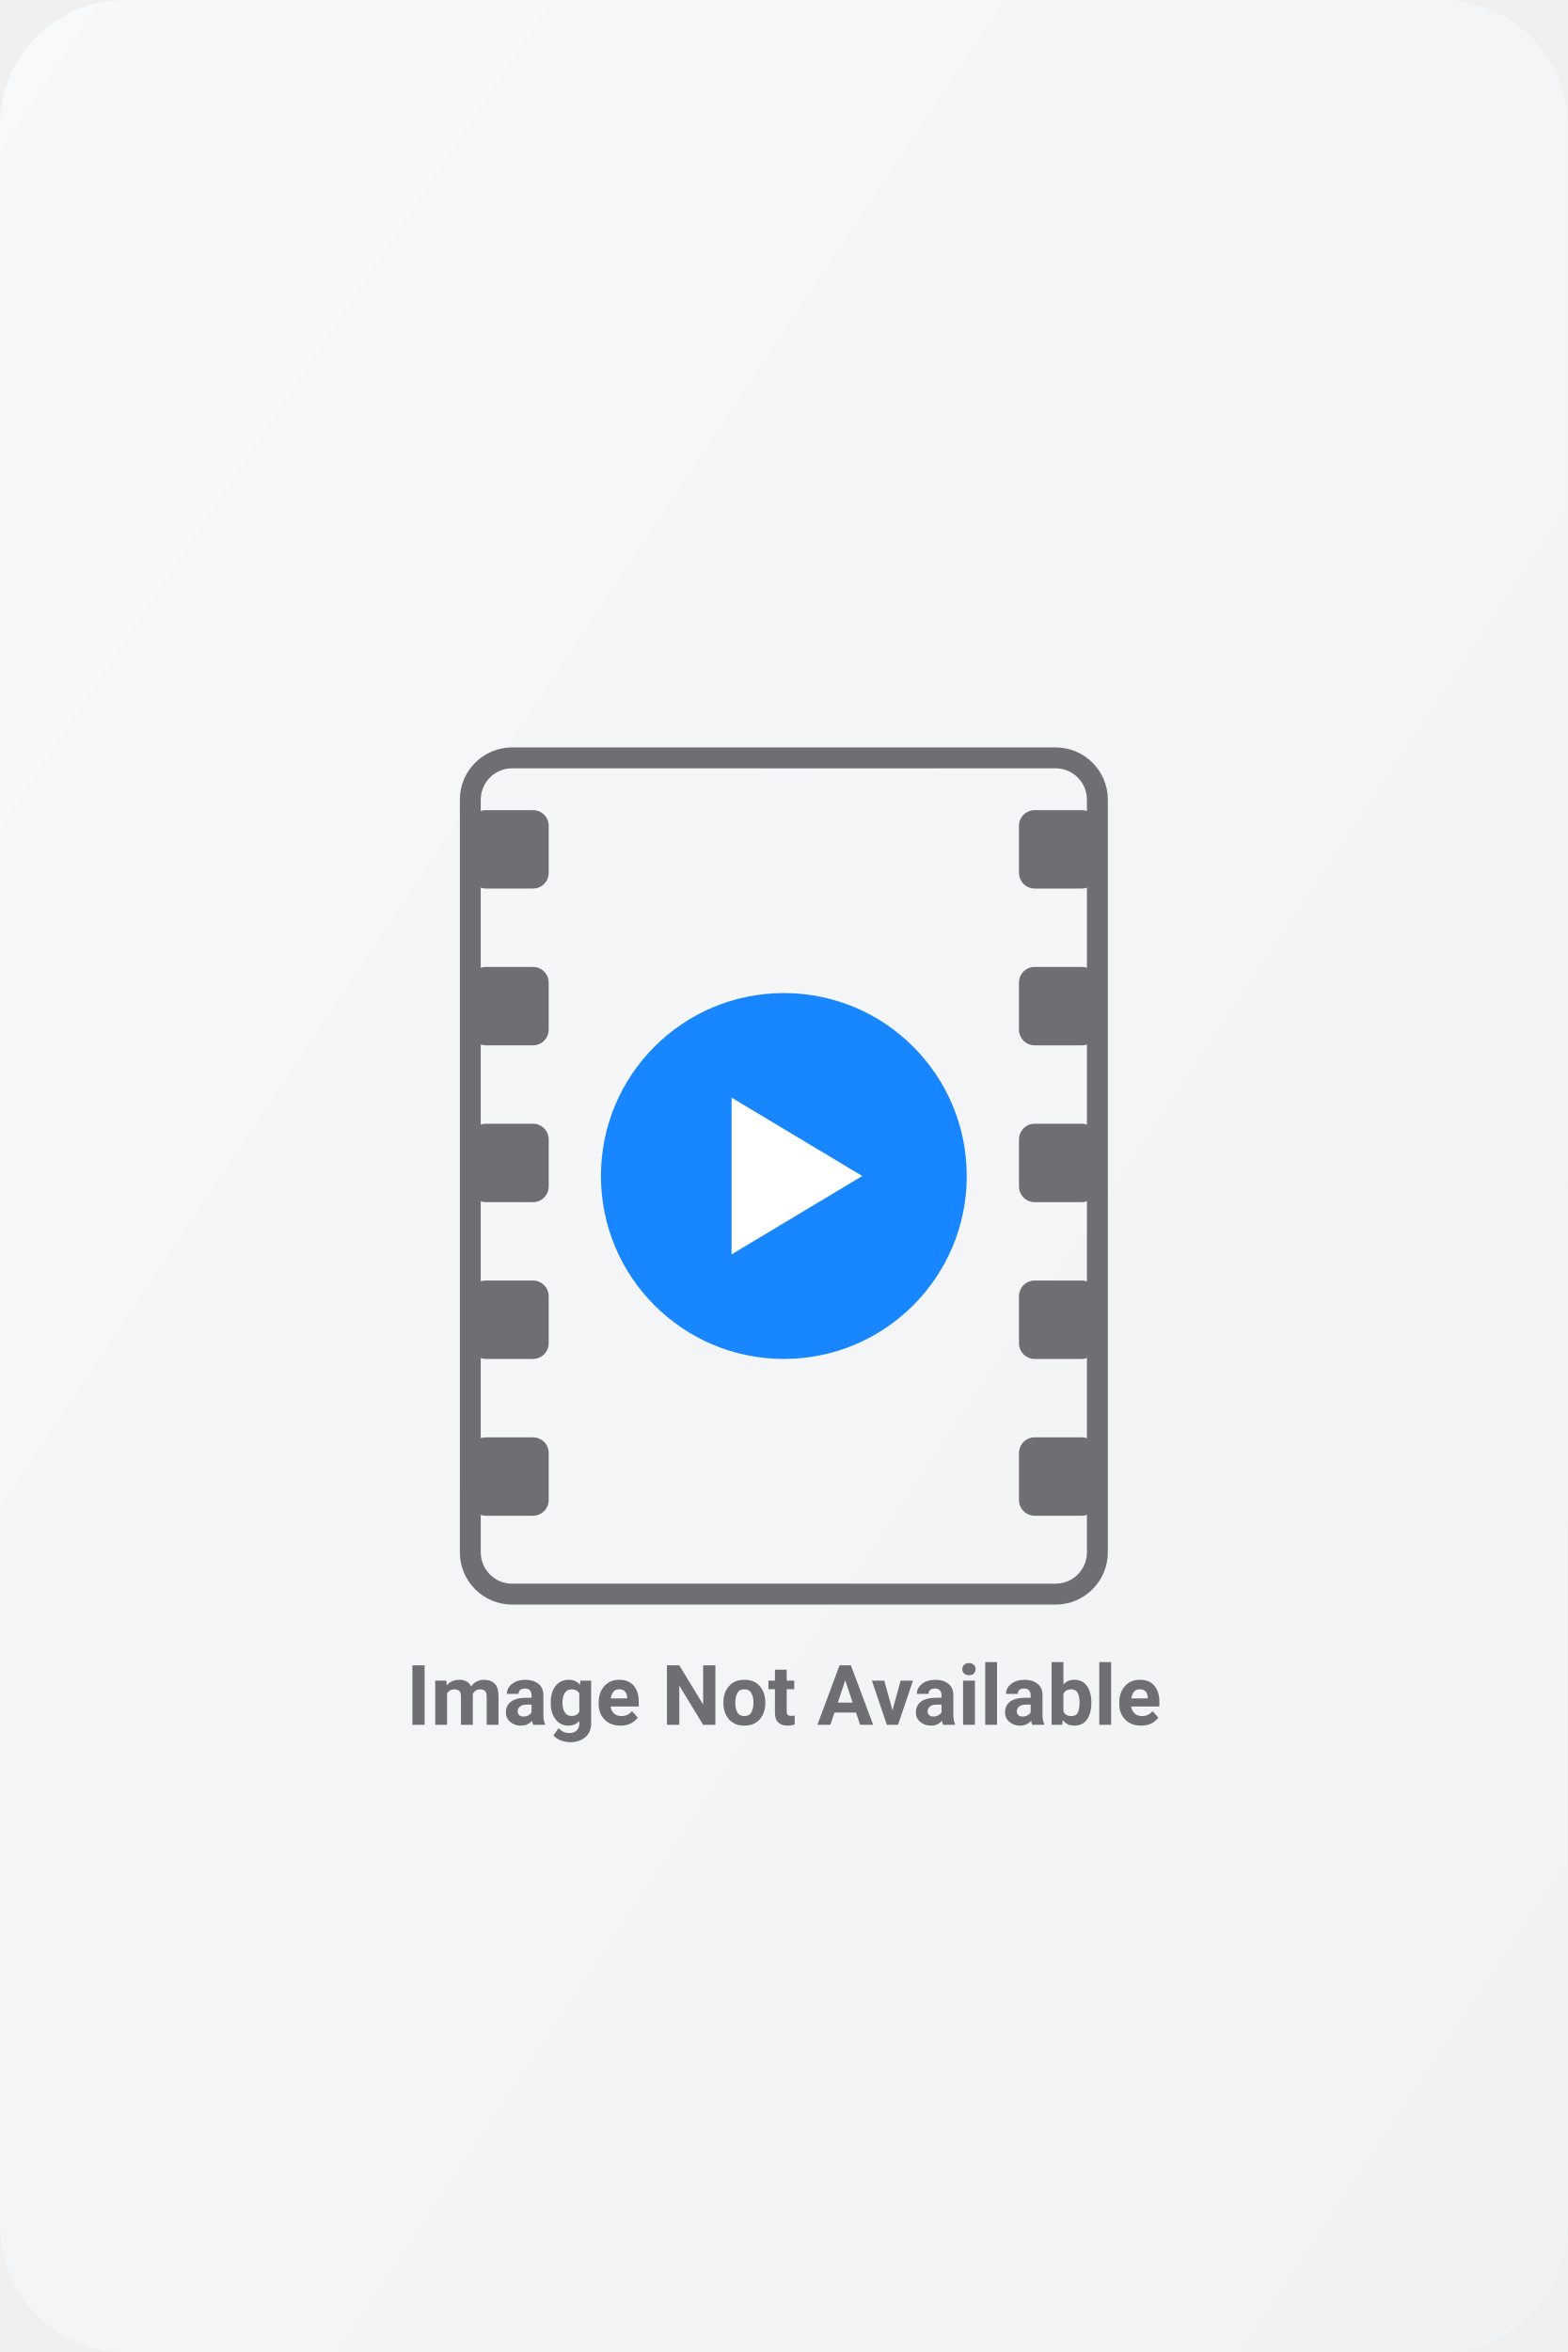
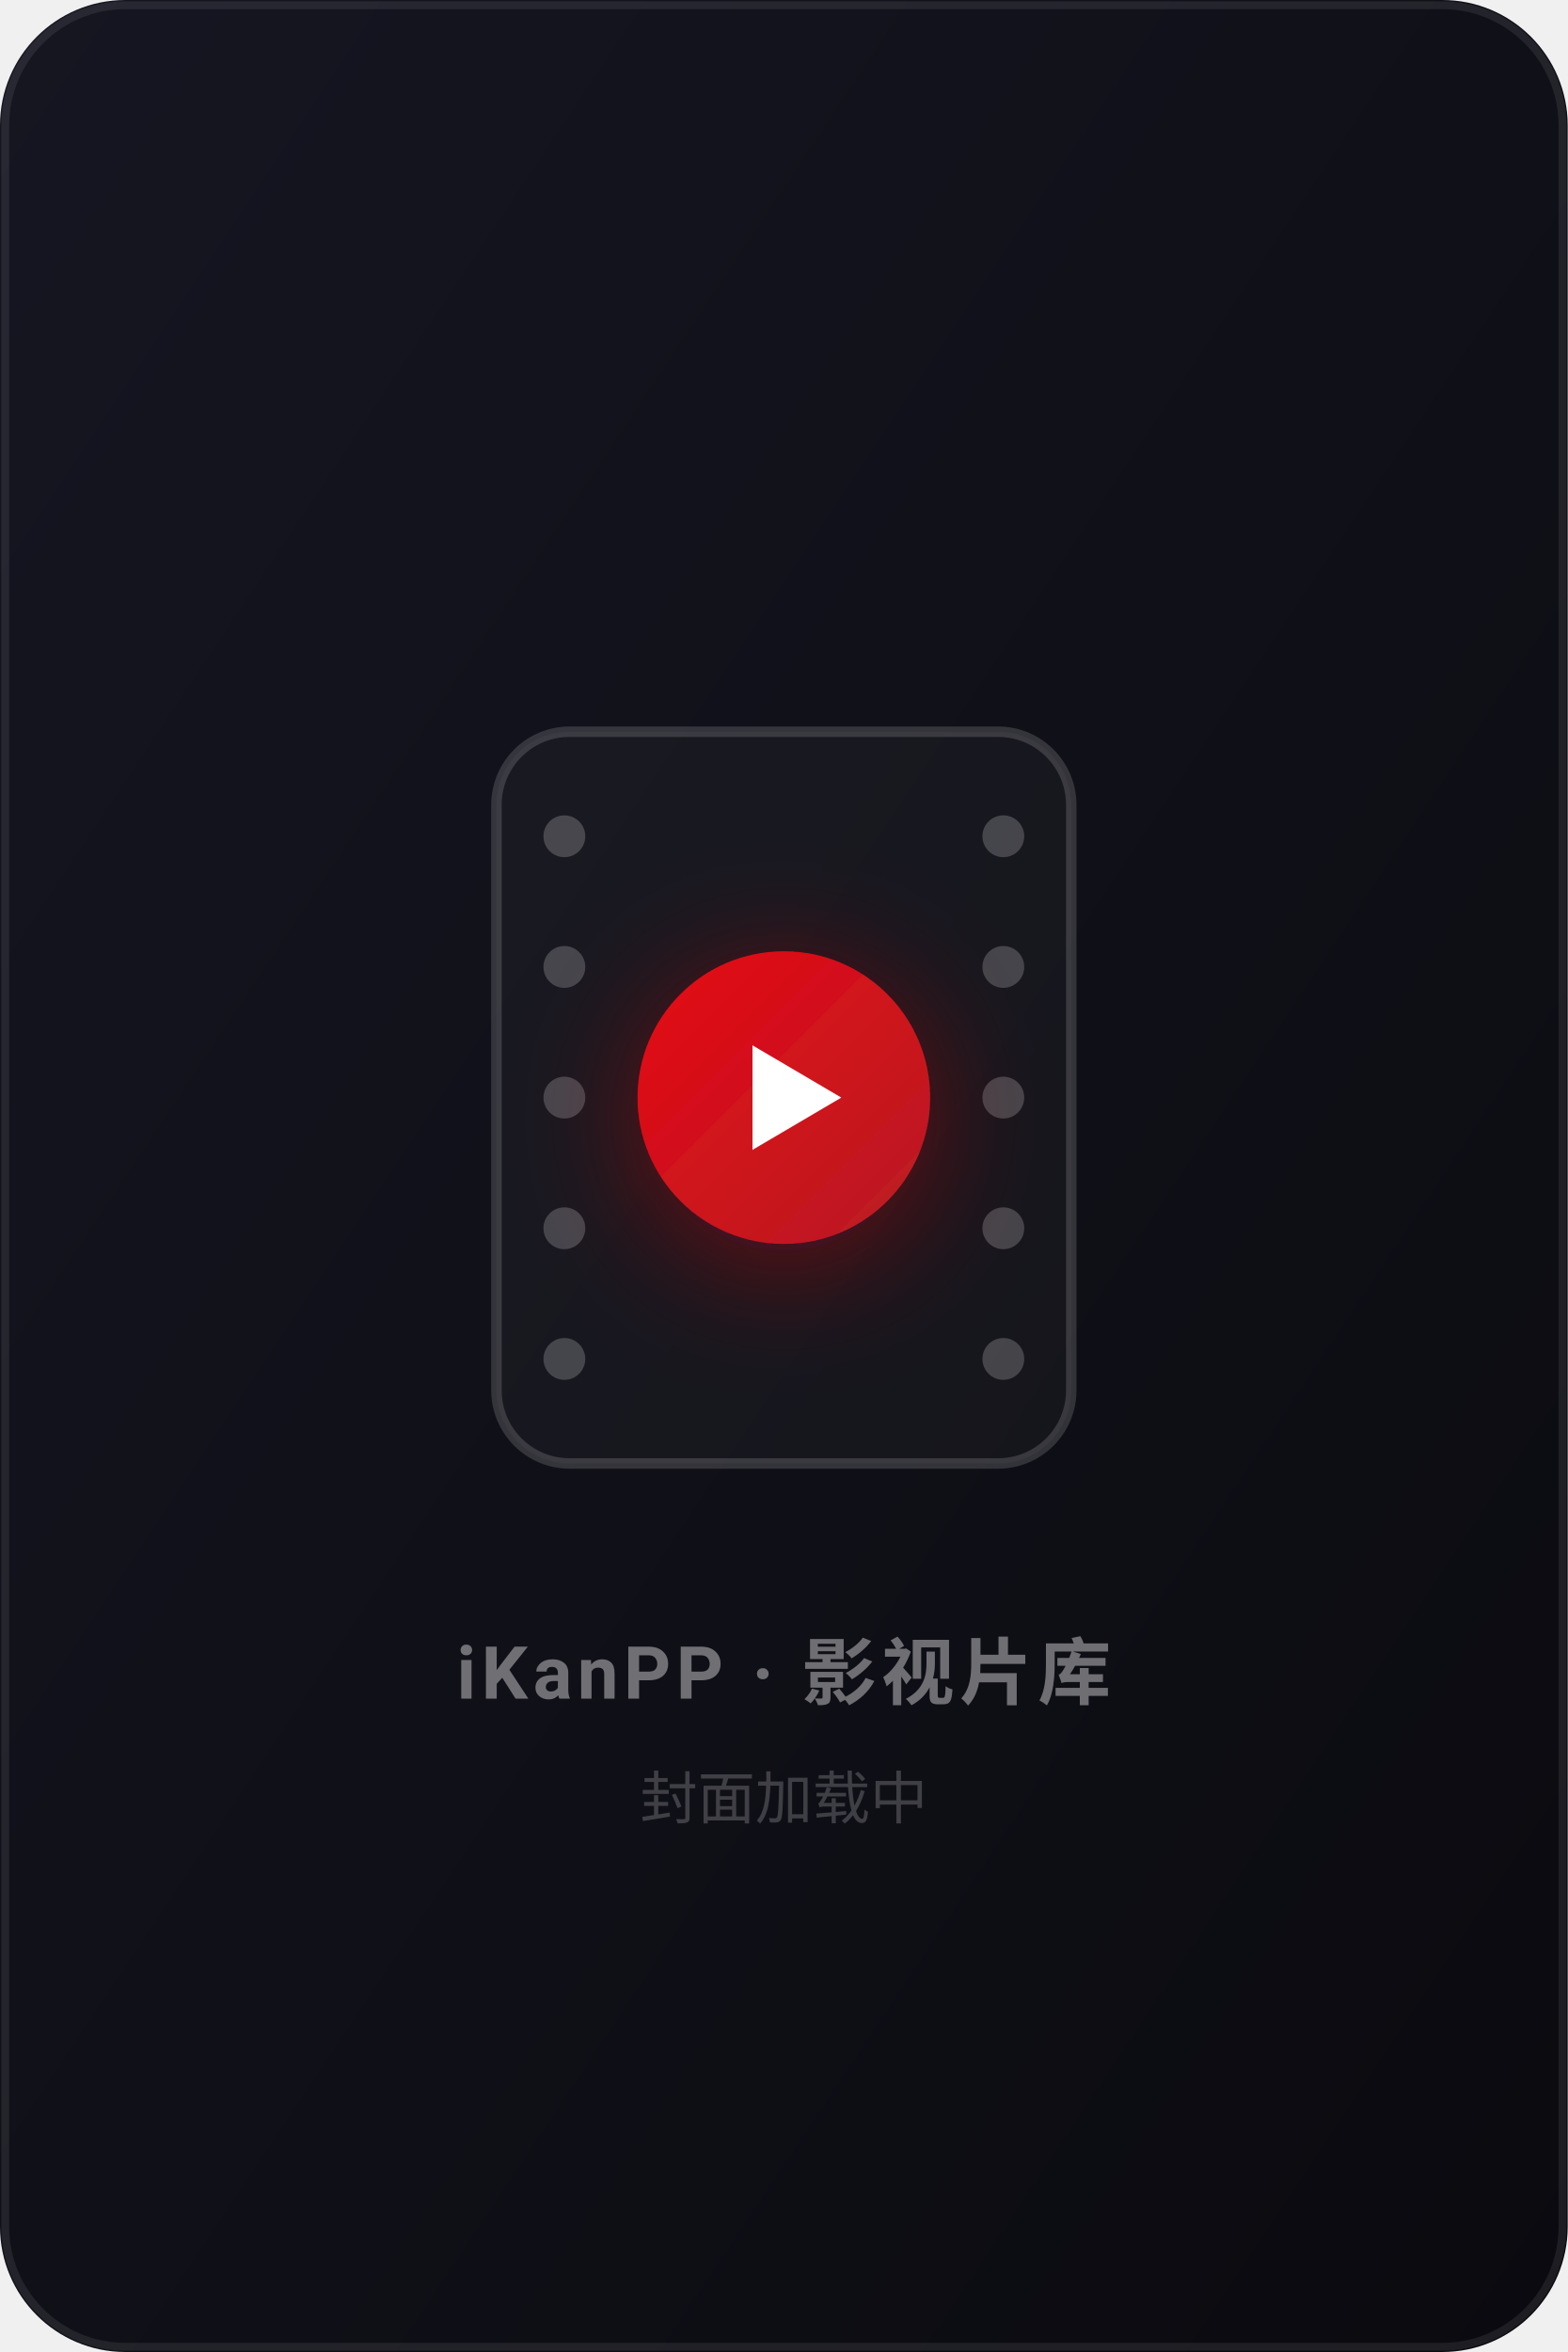
<svg xmlns="http://www.w3.org/2000/svg" viewBox="0 0 300 450" fill="none">
  <defs>
-     <linearGradient id="bg-gradient" x1="0%" y1="0%" x2="100%" y2="100%">
-       <stop offset="0%" style="stop-color:#f0f2f5;stop-opacity:1" />
-       <stop offset="100%" style="stop-color:#e0e4e8;stop-opacity:1" />
+     <linearGradient id="obsidian-bg" x1="0%" y1="0%" x2="100%" y2="100%">
+       <stop offset="0%" style="stop-color:#161622;stop-opacity:1" />
+       <stop offset="100%" style="stop-color:#0A0A0F;stop-opacity:1" />
+     </linearGradient>
+     <linearGradient id="red-accent" x1="0%" y1="0%" x2="100%" y2="100%">
+       <stop offset="0%" style="stop-color:#E50914;stop-opacity:1" />
+       <stop offset="100%" style="stop-color:#B81D24;stop-opacity:1" />
    </linearGradient>
  </defs>
-   <rect width="300" height="450" fill="url(#bg-gradient)" rx="24" />
-   <rect width="300" height="450" fill="rgba(255, 255, 255, 0.5)" rx="24" />
-   <g transform="translate(150, 225)">
-     <rect x="-60" y="-80" width="120" height="160" rx="8" fill="none" stroke="#6e6e73" stroke-width="4" />
-     <rect x="-60" y="-70" width="15" height="15" rx="3" fill="#6e6e73" />
-     <rect x="-60" y="-40" width="15" height="15" rx="3" fill="#6e6e73" />
-     <rect x="-60" y="-10" width="15" height="15" rx="3" fill="#6e6e73" />
-     <rect x="-60" y="20" width="15" height="15" rx="3" fill="#6e6e73" />
-     <rect x="-60" y="50" width="15" height="15" rx="3" fill="#6e6e73" />
-     <rect x="45" y="-70" width="15" height="15" rx="3" fill="#6e6e73" />
-     <rect x="45" y="-40" width="15" height="15" rx="3" fill="#6e6e73" />
-     <rect x="45" y="-10" width="15" height="15" rx="3" fill="#6e6e73" />
-     <rect x="45" y="20" width="15" height="15" rx="3" fill="#6e6e73" />
-     <rect x="45" y="50" width="15" height="15" rx="3" fill="#6e6e73" />
-     <circle cx="0" cy="0" r="35" fill="#007aff" opacity="0.9" />
-     <path d="M -10,-15 L -10,15 L 15,0 Z" fill="white" />
+   <rect width="300" height="450" fill="url(#obsidian-bg)" rx="24" />
+   <rect width="298" height="448" x="1" y="1" fill="none" stroke="rgba(255,255,255,0.08)" stroke-width="1.5" rx="23" />
+   <g transform="translate(150, 210)">
+     <rect x="-55" y="-70" width="110" height="140" rx="14" fill="rgba(255,255,255,0.03)" stroke="rgba(255,255,255,0.15)" stroke-width="2" />
+     <circle cx="-42" cy="-50" r="4" fill="rgba(255,255,255,0.2)" />
+     <circle cx="-42" cy="-25" r="4" fill="rgba(255,255,255,0.2)" />
+     <circle cx="-42" cy="0" r="4" fill="rgba(255,255,255,0.2)" />
+     <circle cx="-42" cy="25" r="4" fill="rgba(255,255,255,0.2)" />
+     <circle cx="-42" cy="50" r="4" fill="rgba(255,255,255,0.2)" />
+     <circle cx="42" cy="-50" r="4" fill="rgba(255,255,255,0.2)" />
+     <circle cx="42" cy="-25" r="4" fill="rgba(255,255,255,0.2)" />
+     <circle cx="42" cy="0" r="4" fill="rgba(255,255,255,0.2)" />
+     <circle cx="42" cy="25" r="4" fill="rgba(255,255,255,0.2)" />
+     <circle cx="42" cy="50" r="4" fill="rgba(255,255,255,0.2)" />
+     <circle cx="0" cy="0" r="28" fill="url(#red-accent)" filter="drop-shadow(0 4px 12px rgba(229,9,20,0.4))" />
+     <path d="M -6,-10 L -6,10 L 11,0 Z" fill="#FFFFFF" />
  </g>
-   <text x="150" y="330" font-family="-apple-system, BlinkMacSystemFont, 'Segoe UI', Roboto, sans-serif" font-size="16" font-weight="600" fill="#6e6e73" text-anchor="middle">
-     Image Not Available
+   <text x="150" y="325" font-family="-apple-system, BlinkMacSystemFont, 'Segoe UI', Roboto, sans-serif" font-size="14" font-weight="700" fill="rgba(255,255,255,0.4)" text-anchor="middle" letter-spacing="1">
+     iKanPP · 影视片库
+   </text>
+   <text x="150" y="348" font-family="-apple-system, BlinkMacSystemFont, 'Segoe UI', Roboto, sans-serif" font-size="11" font-weight="500" fill="rgba(255,255,255,0.2)" text-anchor="middle">
+     封面加载中
  </text>
</svg>
